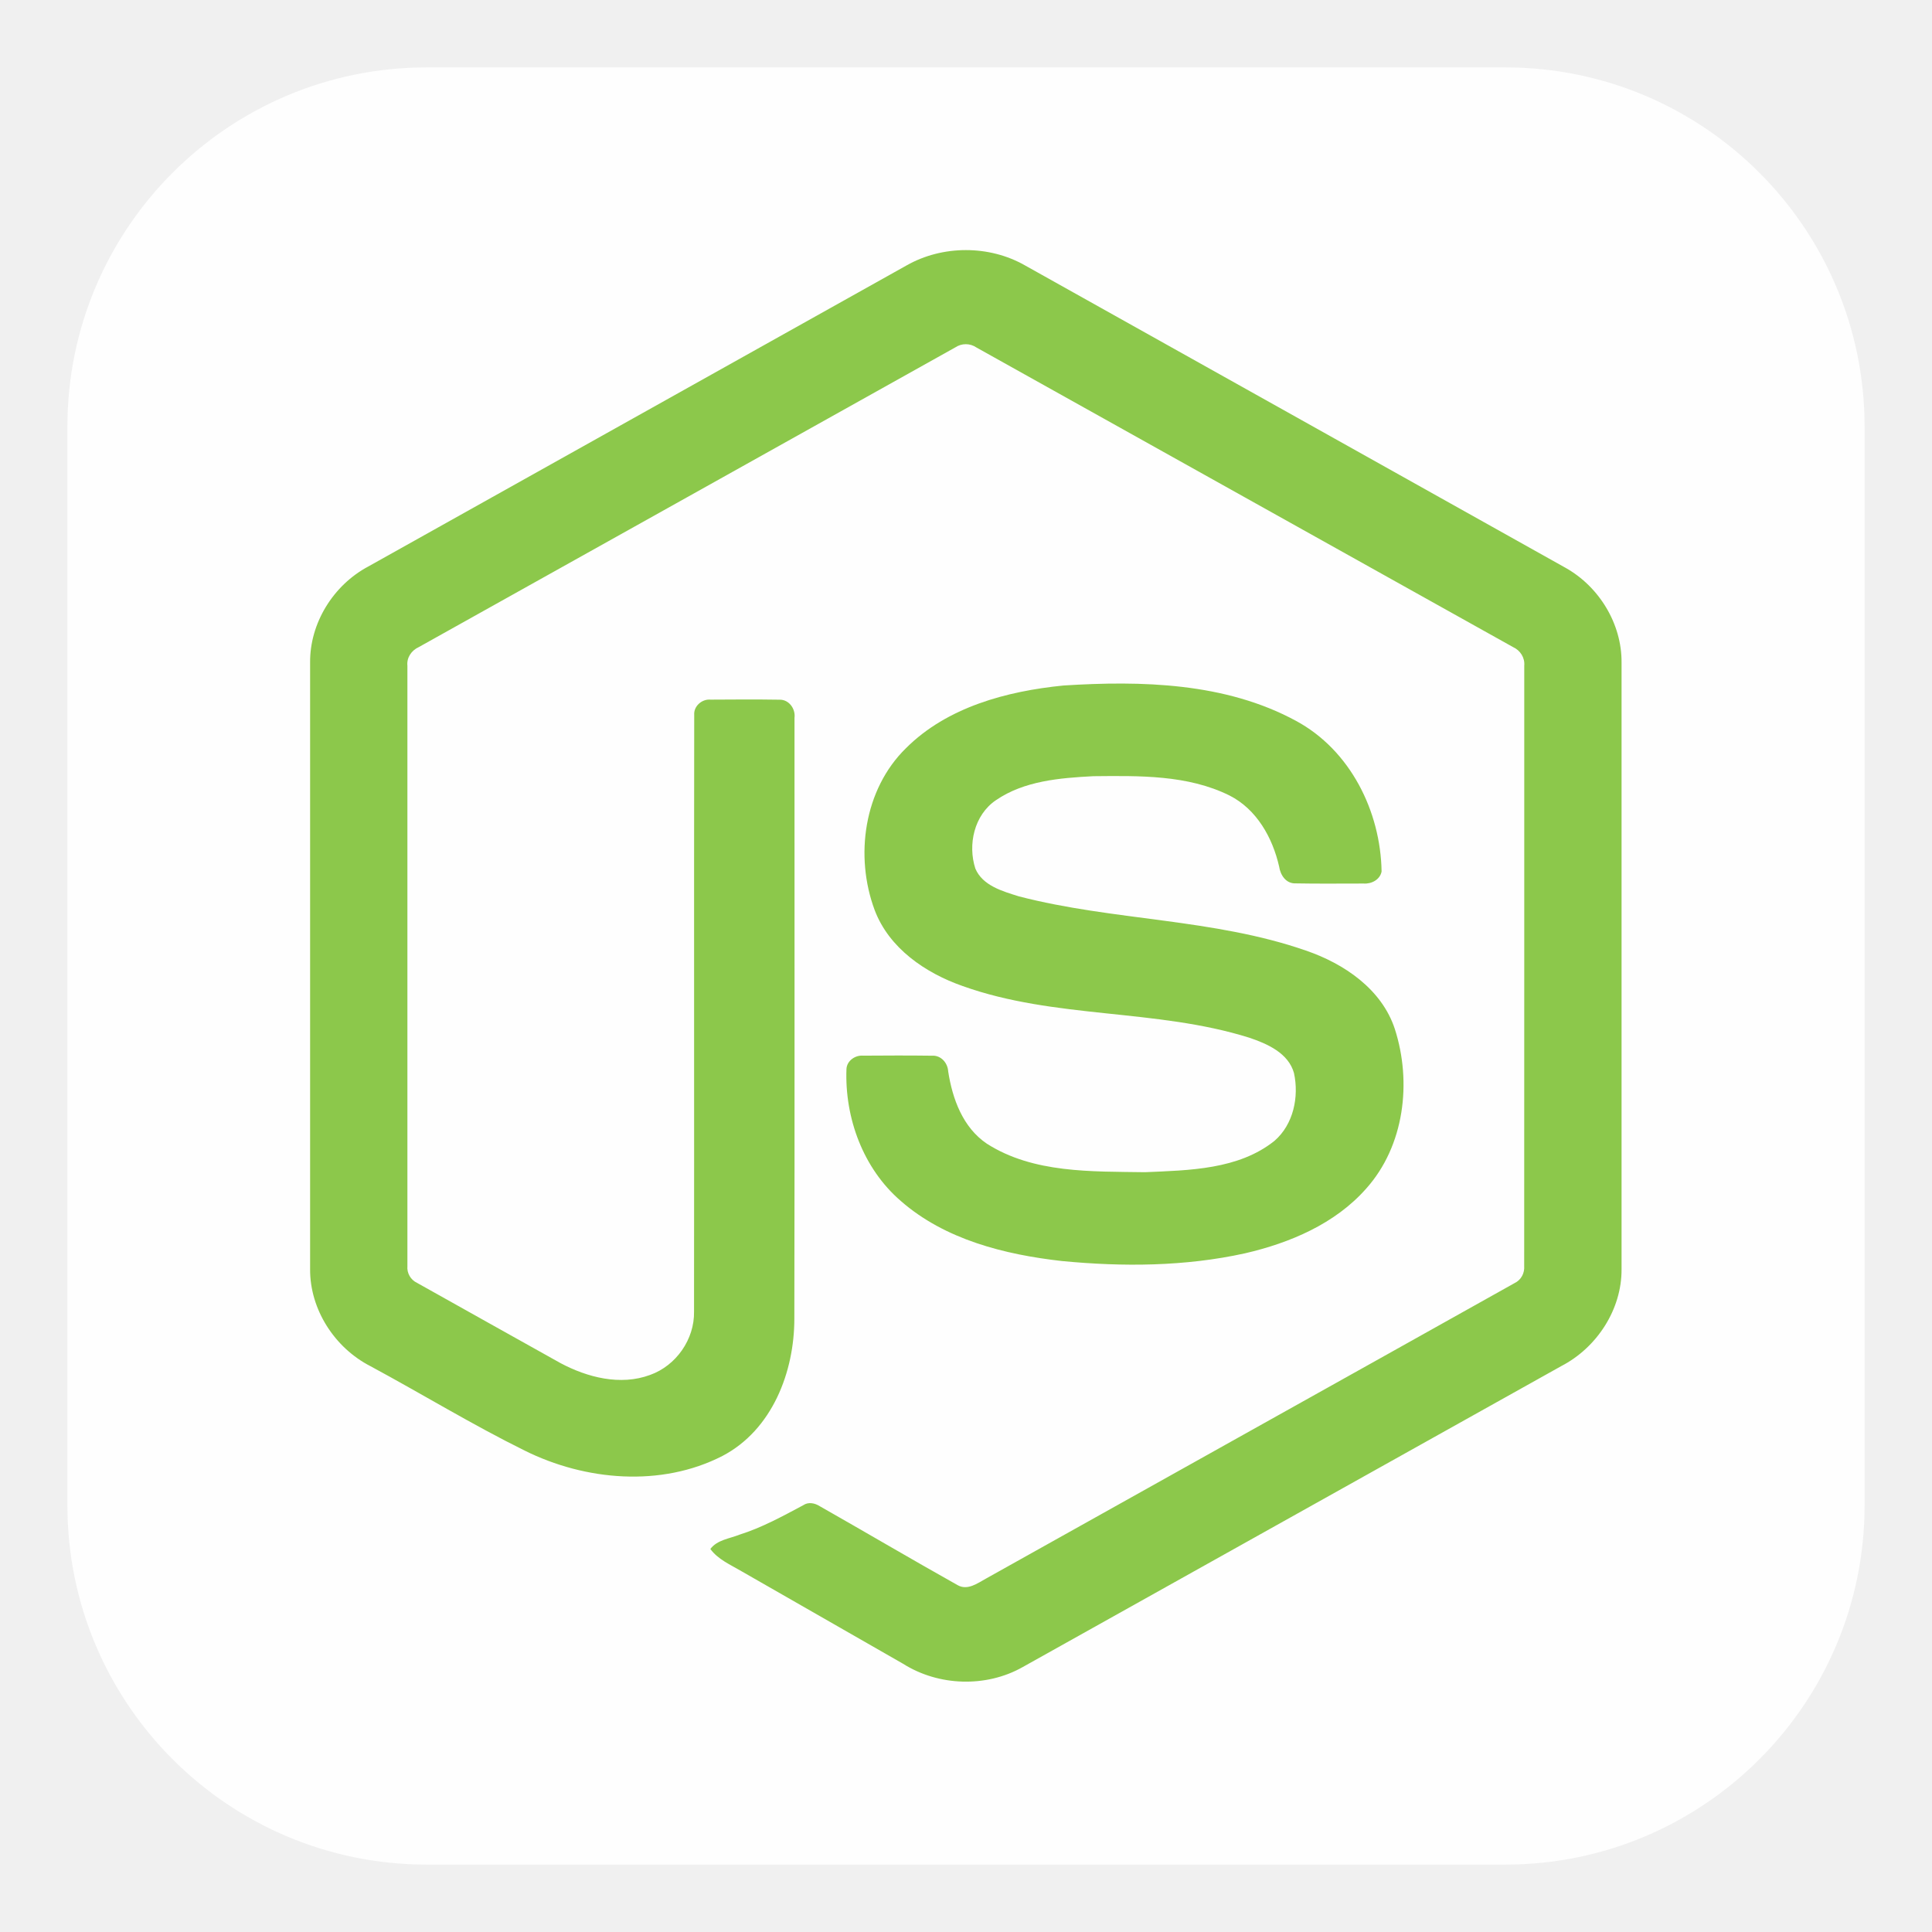
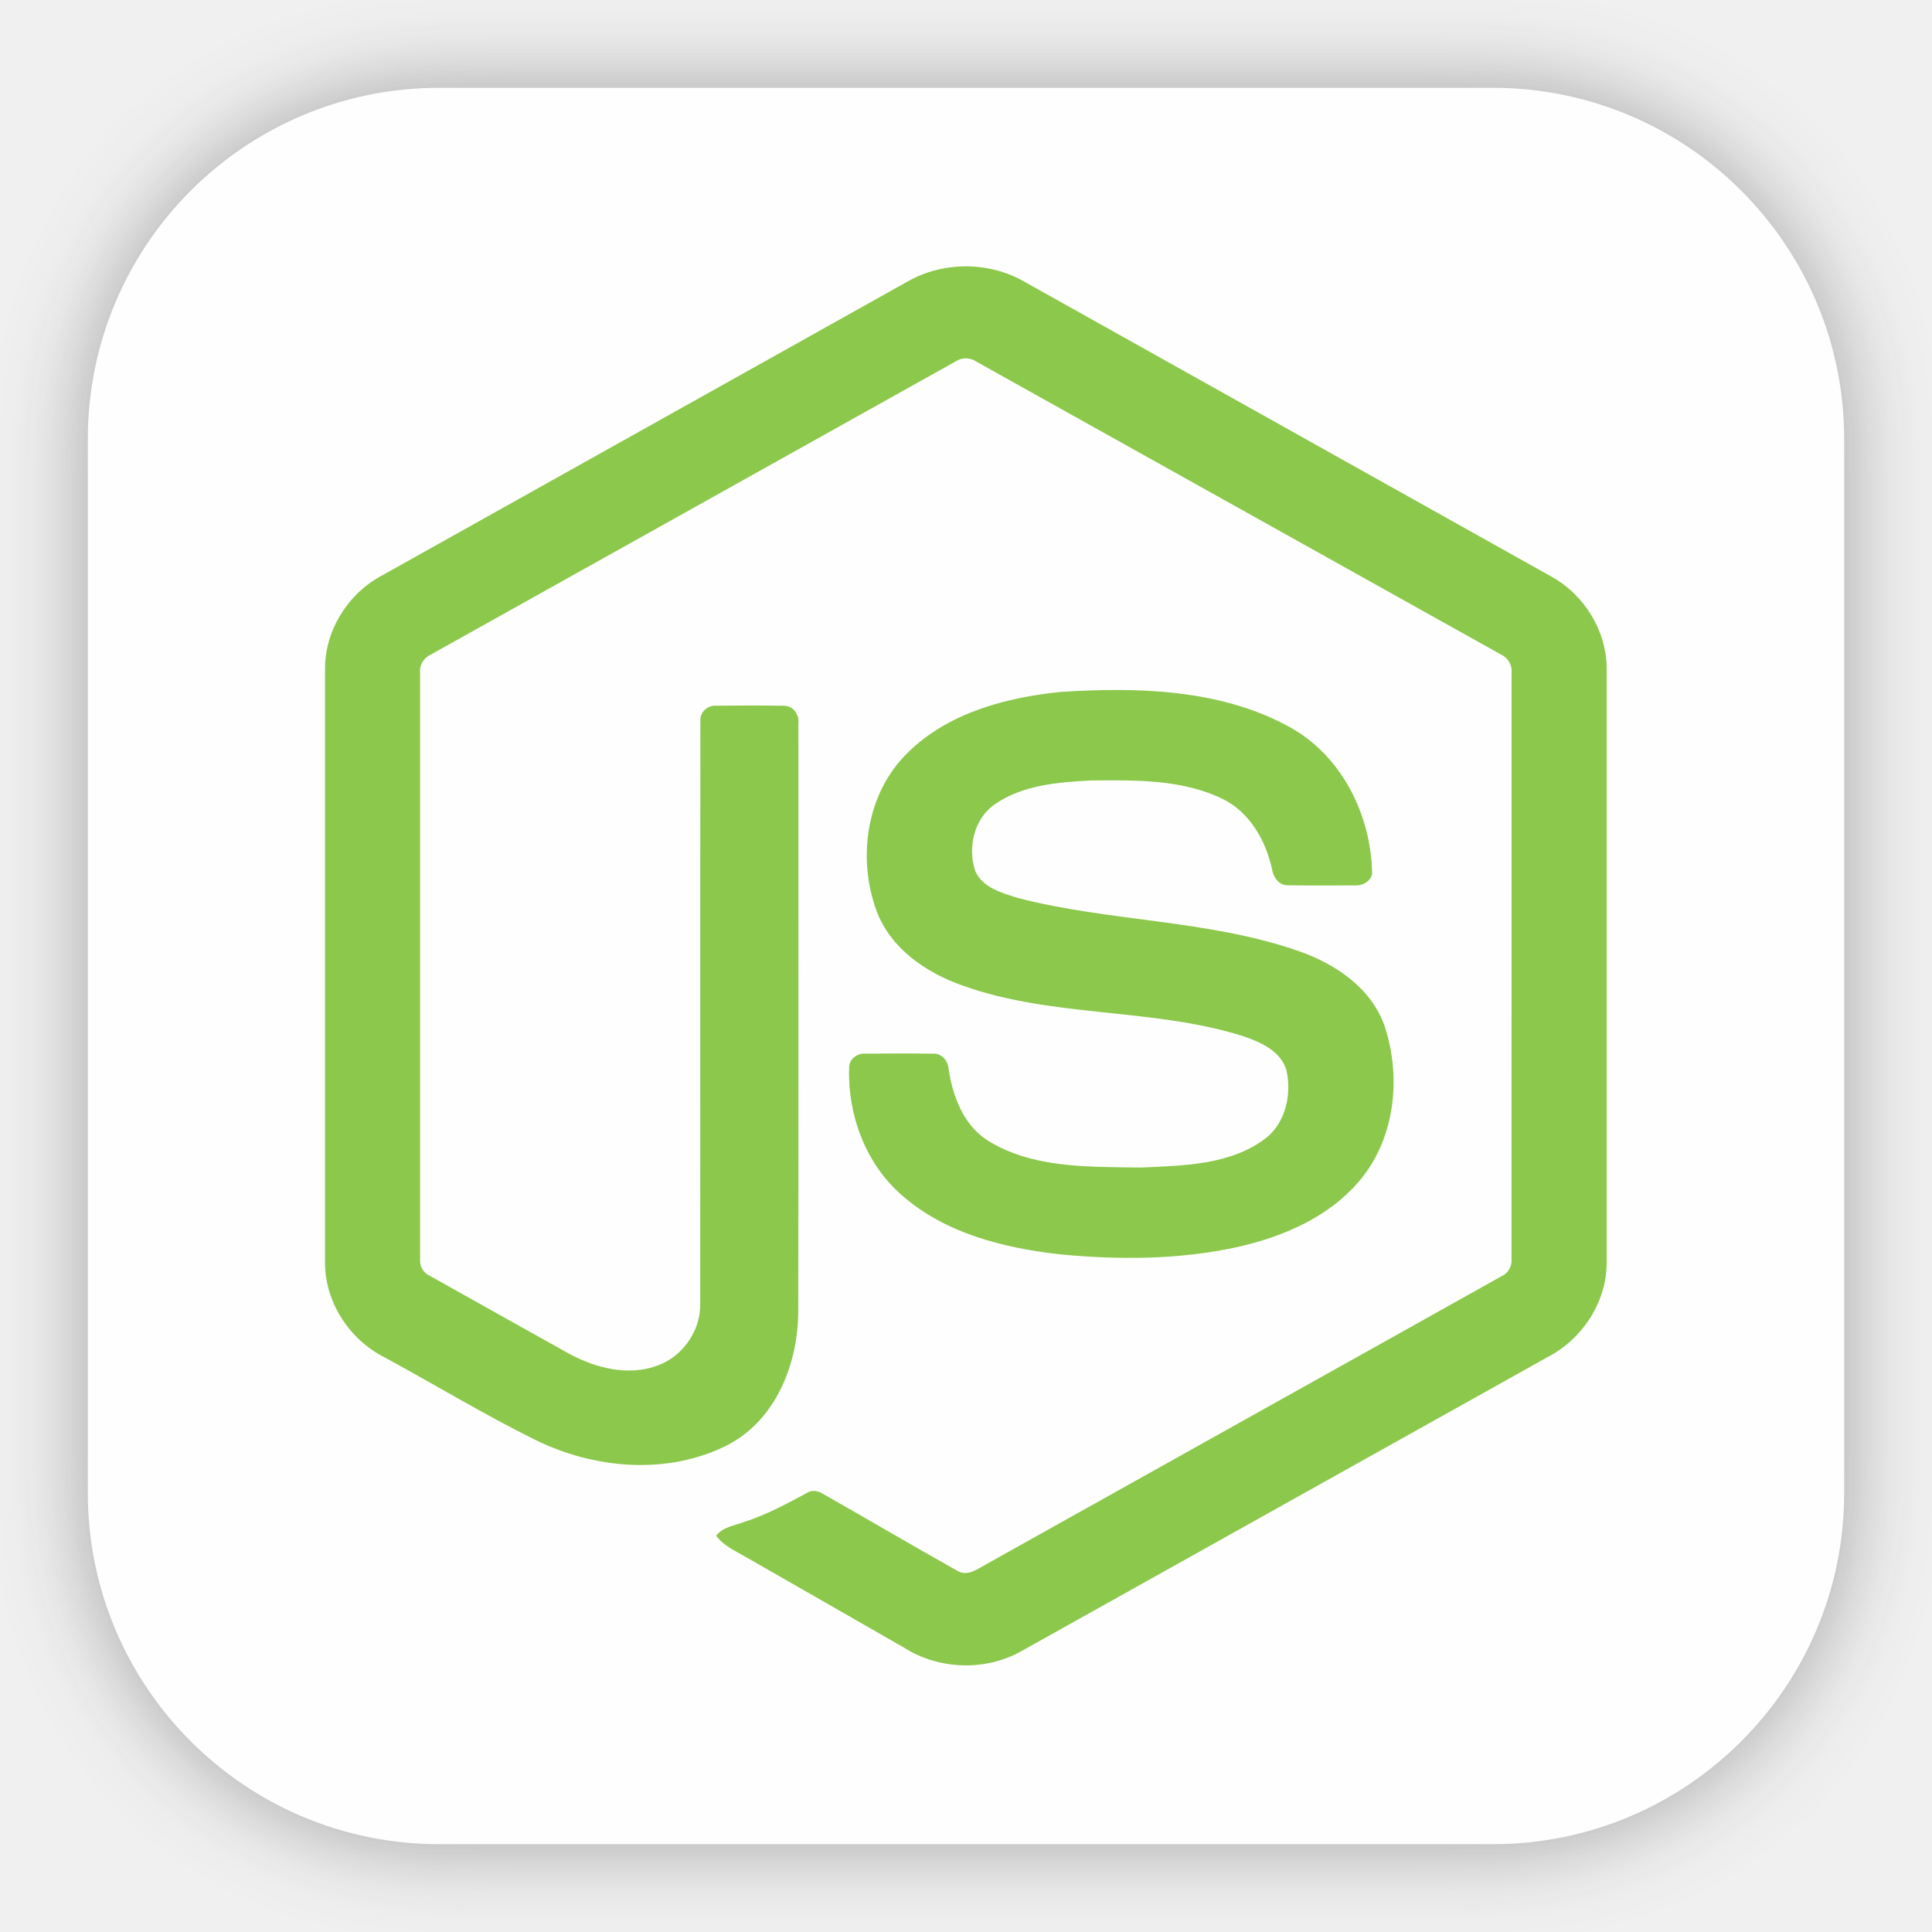
- <svg xmlns="http://www.w3.org/2000/svg" width="86" height="86" viewBox="0 0 86 86" fill="none">
-   <g>
-     <path d="M67 3H19C10.163 3 3 10.163 3 19V67C3 75.837 10.163 83 19 83H67C75.837 83 83 75.837 83 67V19C83 10.163 75.837 3 67 3Z" fill="#FEFEFE" />
-     <g clip-path="url(#clip0)">
-       <path d="M40.358 11.813C41.954 10.908 44.031 10.904 45.625 11.813C53.643 16.3 61.663 20.781 69.68 25.271C71.188 26.113 72.196 27.775 72.181 29.496V56.496C72.192 58.288 71.084 59.99 69.493 60.812C61.502 65.275 53.514 69.743 45.524 74.207C43.896 75.129 41.776 75.058 40.199 74.06C37.803 72.684 35.403 71.315 33.007 69.941C32.518 69.652 31.966 69.421 31.62 68.951C31.926 68.543 32.472 68.492 32.916 68.314C33.916 67.999 34.835 67.494 35.754 67.003C35.986 66.845 36.27 66.906 36.492 67.047C38.541 68.21 40.572 69.408 42.627 70.56C43.066 70.811 43.51 70.478 43.885 70.271C51.727 65.881 59.579 61.507 67.419 57.115C67.71 56.977 67.871 56.671 67.847 56.356C67.853 47.449 67.848 38.541 67.85 29.634C67.883 29.277 67.674 28.948 67.347 28.802C59.384 24.359 51.424 19.91 43.461 15.466C43.324 15.372 43.16 15.322 42.993 15.321C42.825 15.321 42.662 15.371 42.523 15.464C34.561 19.91 26.603 24.363 18.64 28.805C18.315 28.952 18.096 29.275 18.135 29.634C18.137 38.541 18.135 47.449 18.135 56.357C18.121 56.511 18.155 56.665 18.233 56.8C18.31 56.934 18.427 57.041 18.568 57.107C20.693 58.3 22.821 59.486 24.947 60.675C26.145 61.314 27.615 61.693 28.935 61.204C30.1 60.79 30.916 59.613 30.894 58.388C30.905 49.533 30.888 40.677 30.902 31.824C30.873 31.431 31.249 31.106 31.635 31.143C32.656 31.136 33.678 31.13 34.699 31.146C35.126 31.136 35.419 31.56 35.366 31.956C35.362 40.866 35.377 49.777 35.359 58.688C35.362 61.063 34.377 63.647 32.159 64.809C29.427 66.211 26.051 65.913 23.352 64.569C21.015 63.414 18.785 62.051 16.49 60.813C14.895 59.996 13.793 58.287 13.804 56.496V29.496C13.787 27.739 14.836 26.047 16.391 25.218C24.381 20.751 32.37 16.281 40.358 11.813Z" fill="#8CC84B" />
-       <path d="M47.331 30.515C50.815 30.293 54.546 30.384 57.682 32.084C60.11 33.388 61.456 36.122 61.499 38.794C61.431 39.155 61.051 39.354 60.703 39.329C59.692 39.328 58.681 39.342 57.67 39.322C57.241 39.338 56.992 38.947 56.938 38.571C56.647 37.293 55.944 36.026 54.729 35.41C52.864 34.485 50.702 34.532 48.668 34.551C47.184 34.629 45.588 34.756 44.33 35.621C43.364 36.276 43.071 37.598 43.416 38.663C43.741 39.428 44.632 39.674 45.361 39.902C49.56 40.99 54.011 40.881 58.13 42.313C59.836 42.897 61.505 44.032 62.088 45.801C62.852 48.171 62.517 51.005 60.814 52.908C59.434 54.474 57.422 55.327 55.416 55.79C52.748 56.379 49.978 56.394 47.268 56.133C44.72 55.845 42.068 55.182 40.101 53.462C38.419 52.015 37.597 49.761 37.679 47.585C37.698 47.217 38.068 46.961 38.423 46.991C39.441 46.983 40.459 46.98 41.478 46.993C41.884 46.964 42.186 47.312 42.207 47.692C42.395 48.91 42.857 50.188 43.929 50.91C45.998 52.233 48.595 52.142 50.965 52.179C52.928 52.093 55.131 52.067 56.733 50.782C57.578 50.049 57.829 48.822 57.6 47.767C57.353 46.876 56.412 46.461 55.604 46.19C51.459 44.891 46.958 45.362 42.853 43.893C41.186 43.31 39.574 42.206 38.934 40.51C38.04 38.109 38.45 35.14 40.331 33.301C42.165 31.472 44.813 30.767 47.331 30.515V30.515Z" fill="#8CC84B" />
+ <svg xmlns="http://www.w3.org/2000/svg" width="66" height="66" viewBox="0 0 66 66" fill="none">
+   <g filter="url(#filter0_d_117_36)">
+     <path d="M51 3H15C8.373 3 3 8.373 3 15V51C3 57.627 8.373 63 15 63H51C57.627 63 63 57.627 63 51V15C63 8.373 57.627 3 51 3Z" fill="#FEFEFE" />
+     <g clip-path="url(#clip0_117_36)">
+       <path d="M31.019 9.609C32.215 8.931 33.773 8.928 34.969 9.609C40.982 12.975 46.998 16.336 53.01 19.704C54.141 20.335 54.897 21.581 54.886 22.872V43.122C54.894 44.466 54.063 45.742 52.87 46.359C46.876 49.706 40.886 53.058 34.893 56.405C33.672 57.096 32.082 57.043 30.899 56.295C29.103 55.263 27.303 54.236 25.506 53.206C25.138 52.989 24.724 52.816 24.465 52.463C24.694 52.157 25.104 52.119 25.437 51.986C26.187 51.749 26.876 51.37 27.565 51.002C27.739 50.884 27.952 50.929 28.119 51.035C29.656 51.908 31.179 52.806 32.72 53.67C33.049 53.858 33.382 53.608 33.663 53.453C39.545 50.16 45.434 46.88 51.315 43.586C51.532 43.483 51.653 43.253 51.635 43.017C51.639 36.337 51.636 29.656 51.637 22.976C51.662 22.707 51.505 22.461 51.261 22.351C45.288 19.019 39.318 15.682 33.346 12.349C33.243 12.279 33.12 12.241 32.995 12.241C32.869 12.241 32.746 12.278 32.643 12.348C26.671 15.682 20.702 19.022 14.73 22.354C14.486 22.464 14.322 22.706 14.351 22.976C14.352 29.656 14.351 36.337 14.351 43.018C14.341 43.133 14.367 43.249 14.425 43.35C14.483 43.45 14.57 43.531 14.676 43.58C16.27 44.475 17.865 45.364 19.46 46.256C20.358 46.735 21.462 47.02 22.451 46.653C23.325 46.343 23.937 45.46 23.92 44.541C23.928 37.9 23.916 31.258 23.927 24.618C23.905 24.323 24.187 24.08 24.476 24.107C25.242 24.102 26.009 24.097 26.774 24.109C27.094 24.102 27.314 24.42 27.274 24.717C27.271 31.4 27.283 38.083 27.269 44.766C27.271 46.547 26.533 48.485 24.869 49.357C22.82 50.408 20.288 50.185 18.264 49.177C16.511 48.311 14.839 47.288 13.118 46.36C11.922 45.747 11.095 44.465 11.103 43.122V22.872C11.09 21.555 11.877 20.285 13.043 19.663C19.036 16.314 25.027 12.961 31.019 9.609Z" fill="#8CC84B" />
+       <path d="M36.248 23.637C38.862 23.47 41.66 23.538 44.012 24.813C45.833 25.791 46.842 27.842 46.874 29.846C46.823 30.116 46.538 30.265 46.278 30.247C45.519 30.246 44.761 30.257 44.002 30.241C43.681 30.254 43.494 29.96 43.453 29.678C43.236 28.72 42.708 27.77 41.797 27.307C40.398 26.614 38.776 26.649 37.251 26.663C36.138 26.722 34.941 26.817 33.998 27.466C33.273 27.957 33.053 28.949 33.312 29.747C33.556 30.321 34.224 30.506 34.771 30.676C37.92 31.492 41.258 31.411 44.348 32.485C45.627 32.923 46.878 33.774 47.316 35.1C47.889 36.879 47.638 39.004 46.361 40.431C45.325 41.606 43.817 42.245 42.312 42.592C40.311 43.035 38.234 43.046 36.201 42.849C34.29 42.634 32.301 42.136 30.826 40.846C29.564 39.761 28.948 38.071 29.009 36.439C29.024 36.163 29.301 35.971 29.567 35.994C30.331 35.987 31.095 35.985 31.858 35.995C32.163 35.973 32.389 36.234 32.405 36.519C32.546 37.432 32.893 38.391 33.697 38.933C35.249 39.925 37.196 39.857 38.973 39.885C40.446 39.82 42.099 39.8 43.3 38.836C43.934 38.286 44.122 37.367 43.95 36.575C43.765 35.907 43.059 35.596 42.453 35.392C39.344 34.418 35.969 34.772 32.889 33.67C31.639 33.232 30.43 32.405 29.95 31.133C29.28 29.332 29.587 27.105 30.998 25.726C32.374 24.354 34.36 23.826 36.248 23.636V23.637Z" fill="#8CC84B" />
    </g>
  </g>
  <defs>
-     <clipPath id="clip0">
-       <rect width="58.667" height="64" fill="white" transform="translate(13.6667 11)" />
+     <filter id="filter0_d_117_36" x="0" y="0" width="66" height="66" filterUnits="userSpaceOnUse" color-interpolation-filters="sRGB">
+       <feFlood flood-opacity="0" result="BackgroundImageFix" />
+       <feColorMatrix in="SourceAlpha" type="matrix" values="0 0 0 0 0 0 0 0 0 0 0 0 0 0 0 0 0 0 127 0" result="hardAlpha" />
+       <feOffset />
+       <feGaussianBlur stdDeviation="1.5" />
+       <feColorMatrix type="matrix" values="0 0 0 0 0.192 0 0 0 0 0.196 0 0 0 0 0.192 0 0 0 0.4 0" />
+       <feBlend mode="normal" in2="BackgroundImageFix" result="effect1_dropShadow_117_36" />
+       <feBlend mode="normal" in="SourceGraphic" in2="effect1_dropShadow_117_36" result="shape" />
+     </filter>
+     <clipPath id="clip0_117_36">
+       <rect width="44" height="48" fill="white" transform="translate(11 9)" />
    </clipPath>
  </defs>
</svg>
